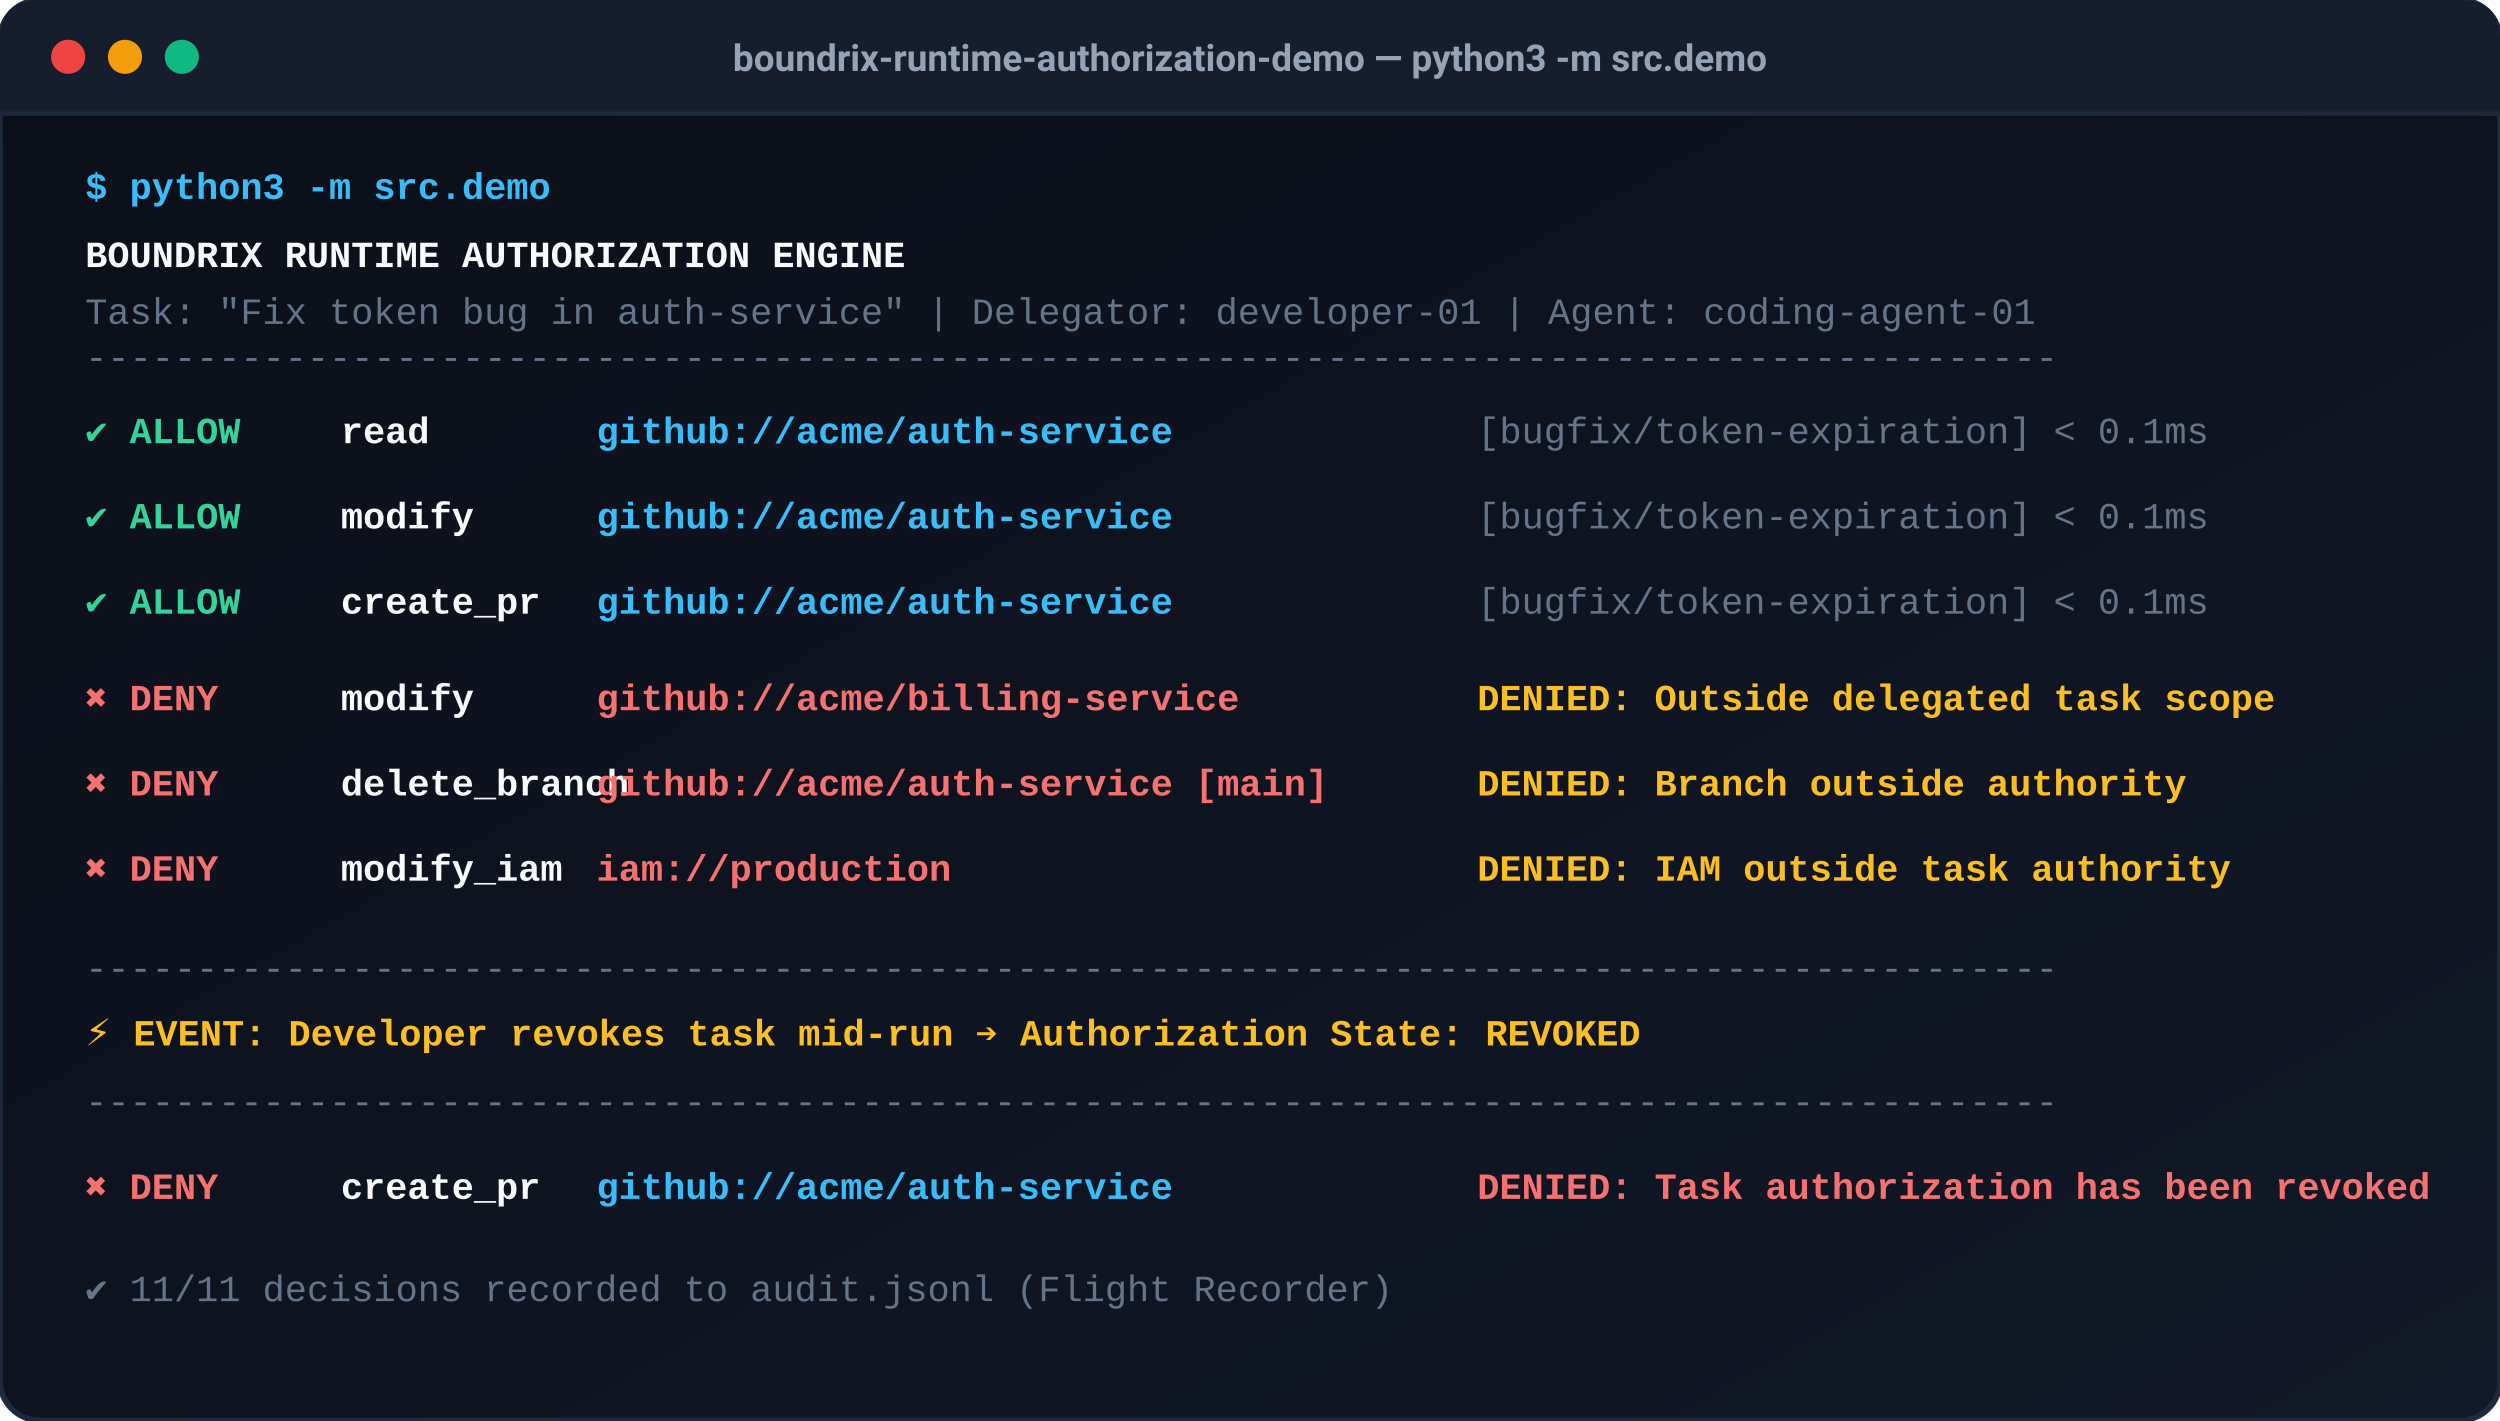
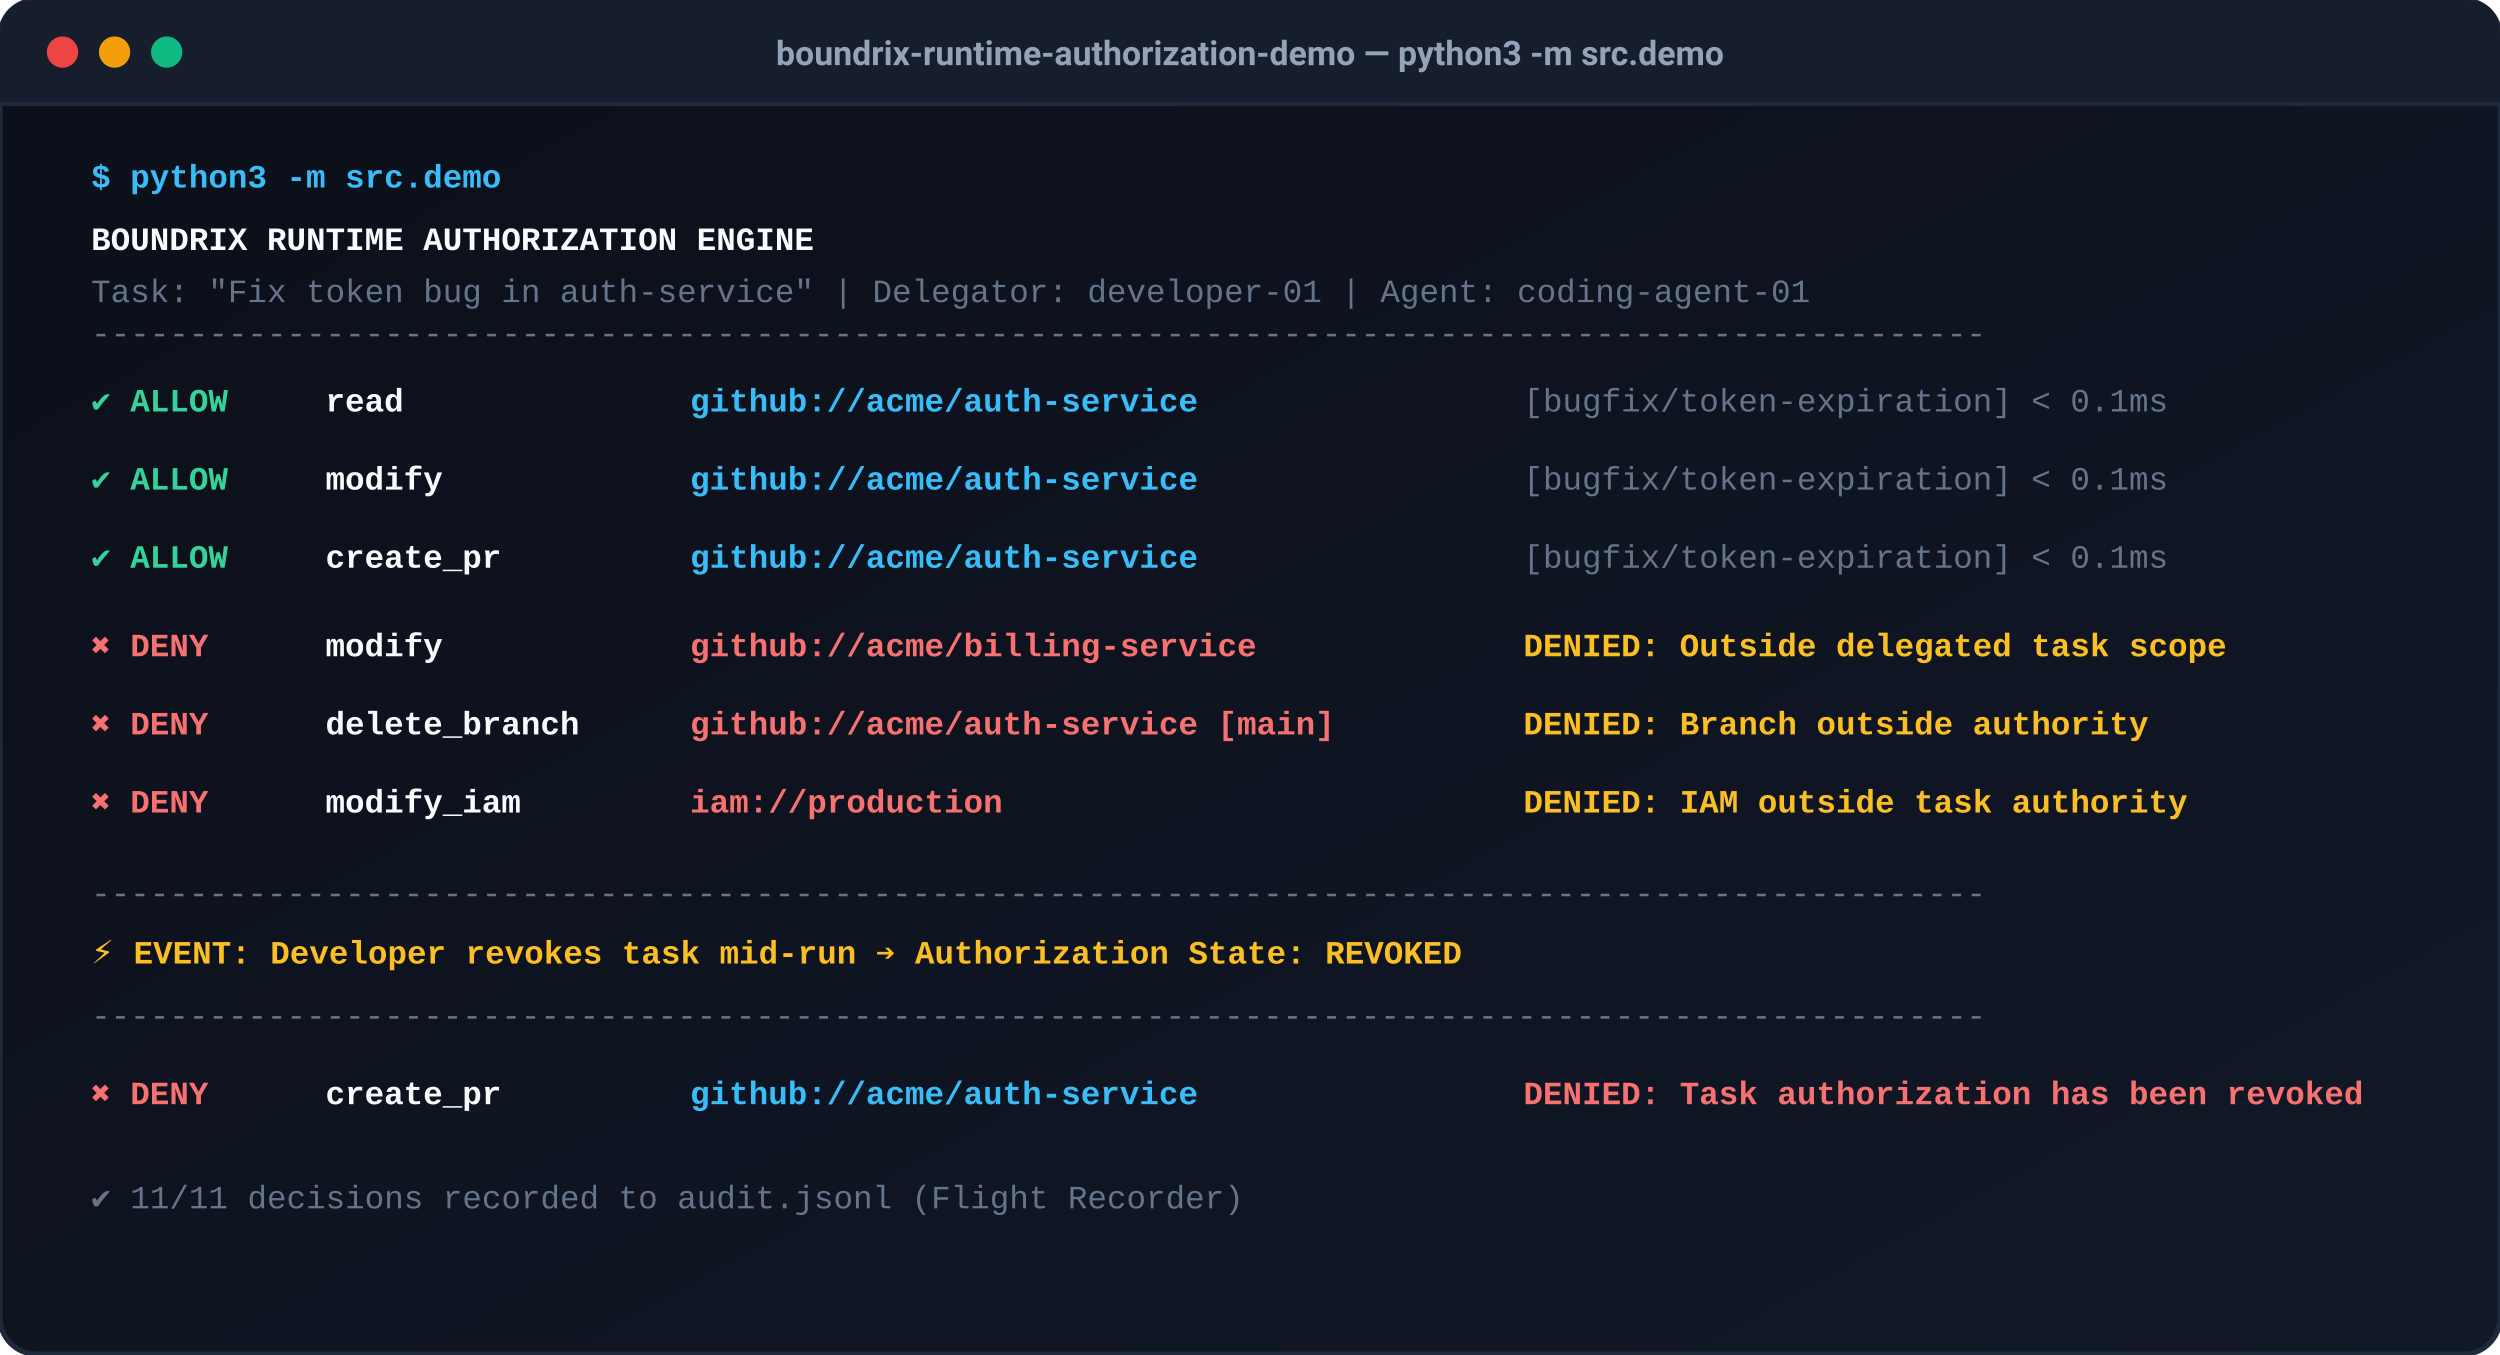
- <svg xmlns="http://www.w3.org/2000/svg" viewBox="0 0 880 500" width="100%" height="100%">
+ <svg xmlns="http://www.w3.org/2000/svg" viewBox="0 0 960 520" width="100%" height="100%">
  <defs>
    <linearGradient id="bgGradient" x1="0%" y1="0%" x2="100%" y2="100%">
      <stop offset="0%" stop-color="#0B0F19" />
      <stop offset="100%" stop-color="#111827" />
    </linearGradient>
-     <filter id="glow" x="-20%" y="-20%" width="140%" height="140%">
-       <feGaussianBlur stdDeviation="3" result="blur" />
-       <feComposite in="SourceGraphic" in2="blur" operator="over" />
-     </filter>
  </defs>
  <style>
    .terminal-title { font-family: -apple-system, BlinkMacSystemFont, "Segoe UI", Roboto, sans-serif; font-size: 13px; fill: #94A3B8; font-weight: 600; }
-     .code-text { font-family: "JetBrains Mono", "Fira Code", "Courier New", monospace; font-size: 13px; fill: #E2E8F0; }
+     .code-text { font-family: "JetBrains Mono", "Fira Code", "Courier New", monospace; font-size: 12.5px; fill: #E2E8F0; }
    .cyan { fill: #38BDF8; font-weight: bold; }
    .green { fill: #34D399; font-weight: bold; }
    .red { fill: #F87171; font-weight: bold; }
    .yellow { fill: #FBBF24; font-weight: bold; }
    .dim { fill: #64748B; }
    .white { fill: #F8FAFC; font-weight: bold; }
  </style>
-   <rect x="0" y="0" width="880" height="500" rx="14" fill="url(#bgGradient)" stroke="#1E293B" stroke-width="2" />
-   <path d="M 0 14 Q 0 0 14 0 L 866 0 Q 880 0 880 14 L 880 40 L 0 40 Z" fill="#161E2E" />
-   <line x1="0" y1="40" x2="880" y2="40" stroke="#1E293B" stroke-width="1.5" />
+   <rect x="0" y="0" width="960" height="520" rx="14" fill="url(#bgGradient)" stroke="#1E293B" stroke-width="2" />
+   <path d="M 0 14 Q 0 0 14 0 L 946 0 Q 960 0 960 14 L 960 40 L 0 40 Z" fill="#161E2E" />
+   <line x1="0" y1="40" x2="960" y2="40" stroke="#1E293B" stroke-width="1.5" />
  <circle cx="24" cy="20" r="6" fill="#EF4444" />
  <circle cx="44" cy="20" r="6" fill="#F59E0B" />
  <circle cx="64" cy="20" r="6" fill="#10B981" />
-   <text x="440" y="25" text-anchor="middle" class="terminal-title">boundrix-runtime-authorization-demo — python3 -m src.demo</text>
-   <g transform="translate(30, 70)">
+   <text x="480" y="25" text-anchor="middle" class="terminal-title">boundrix-runtime-authorization-demo — python3 -m src.demo</text>
+   <g transform="translate(35, 72)">
    <text x="0" y="0" class="code-text cyan">$ python3 -m src.demo</text>
    <text x="0" y="24" class="code-text white">BOUNDRIX RUNTIME AUTHORIZATION ENGINE</text>
-     <text x="0" y="44" class="code-text dim">Task: "Fix token bug in auth-service" | Delegator: developer-01 | Agent: coding-agent-01</text>
-     <text x="0" y="60" class="code-text dim">-----------------------------------------------------------------------------------------</text>
+     <text x="0" y="44" class="code-text dim">Task: "Fix token bug in auth-service"  |  Delegator: developer-01  |  Agent: coding-agent-01</text>
+     <text x="0" y="60" class="code-text dim">-------------------------------------------------------------------------------------------------</text>
    <text x="0" y="86" class="code-text green">✔  ALLOW</text>
    <text x="90" y="86" class="code-text white">read</text>
-     <text x="180" y="86" class="code-text cyan">github://acme/auth-service</text>
-     <text x="490" y="86" class="code-text dim">[bugfix/token-expiration]  &lt; 0.1ms</text>
+     <text x="230" y="86" class="code-text cyan">github://acme/auth-service</text>
+     <text x="550" y="86" class="code-text dim">[bugfix/token-expiration]  &lt; 0.1ms</text>
    <text x="0" y="116" class="code-text green">✔  ALLOW</text>
    <text x="90" y="116" class="code-text white">modify</text>
-     <text x="180" y="116" class="code-text cyan">github://acme/auth-service</text>
-     <text x="490" y="116" class="code-text dim">[bugfix/token-expiration]  &lt; 0.1ms</text>
+     <text x="230" y="116" class="code-text cyan">github://acme/auth-service</text>
+     <text x="550" y="116" class="code-text dim">[bugfix/token-expiration]  &lt; 0.1ms</text>
    <text x="0" y="146" class="code-text green">✔  ALLOW</text>
    <text x="90" y="146" class="code-text white">create_pr</text>
-     <text x="180" y="146" class="code-text cyan">github://acme/auth-service</text>
-     <text x="490" y="146" class="code-text dim">[bugfix/token-expiration]  &lt; 0.1ms</text>
+     <text x="230" y="146" class="code-text cyan">github://acme/auth-service</text>
+     <text x="550" y="146" class="code-text dim">[bugfix/token-expiration]  &lt; 0.1ms</text>
    <text x="0" y="180" class="code-text red">✖  DENY</text>
    <text x="90" y="180" class="code-text white">modify</text>
-     <text x="180" y="180" class="code-text red">github://acme/billing-service</text>
-     <text x="490" y="180" class="code-text yellow">DENIED: Outside delegated task scope</text>
+     <text x="230" y="180" class="code-text red">github://acme/billing-service</text>
+     <text x="550" y="180" class="code-text yellow">DENIED: Outside delegated task scope</text>
    <text x="0" y="210" class="code-text red">✖  DENY</text>
    <text x="90" y="210" class="code-text white">delete_branch</text>
-     <text x="180" y="210" class="code-text red">github://acme/auth-service [main]</text>
-     <text x="490" y="210" class="code-text yellow">DENIED: Branch outside authority</text>
+     <text x="230" y="210" class="code-text red">github://acme/auth-service [main]</text>
+     <text x="550" y="210" class="code-text yellow">DENIED: Branch outside authority</text>
    <text x="0" y="240" class="code-text red">✖  DENY</text>
    <text x="90" y="240" class="code-text white">modify_iam</text>
-     <text x="180" y="240" class="code-text red">iam://production</text>
-     <text x="490" y="240" class="code-text yellow">DENIED: IAM outside task authority</text>
-     <text x="0" y="275" class="code-text dim">-----------------------------------------------------------------------------------------</text>
+     <text x="230" y="240" class="code-text red">iam://production</text>
+     <text x="550" y="240" class="code-text yellow">DENIED: IAM outside task authority</text>
+     <text x="0" y="275" class="code-text dim">-------------------------------------------------------------------------------------------------</text>
    <text x="0" y="298" class="code-text yellow">⚡ EVENT: Developer revokes task mid-run ➔ Authorization State: REVOKED</text>
-     <text x="0" y="322" class="code-text dim">-----------------------------------------------------------------------------------------</text>
+     <text x="0" y="322" class="code-text dim">-------------------------------------------------------------------------------------------------</text>
    <text x="0" y="352" class="code-text red">✖  DENY</text>
    <text x="90" y="352" class="code-text white">create_pr</text>
-     <text x="180" y="352" class="code-text cyan">github://acme/auth-service</text>
-     <text x="490" y="352" class="code-text red">DENIED: Task authorization has been revoked</text>
-     <text x="0" y="388" class="code-text dim">✔ 11/11 decisions recorded to audit.jsonl (Flight Recorder)</text>
+     <text x="230" y="352" class="code-text cyan">github://acme/auth-service</text>
+     <text x="550" y="352" class="code-text red">DENIED: Task authorization has been revoked</text>
+     <text x="0" y="392" class="code-text dim">✔ 11/11 decisions recorded to audit.jsonl (Flight Recorder)</text>
  </g>
</svg>
